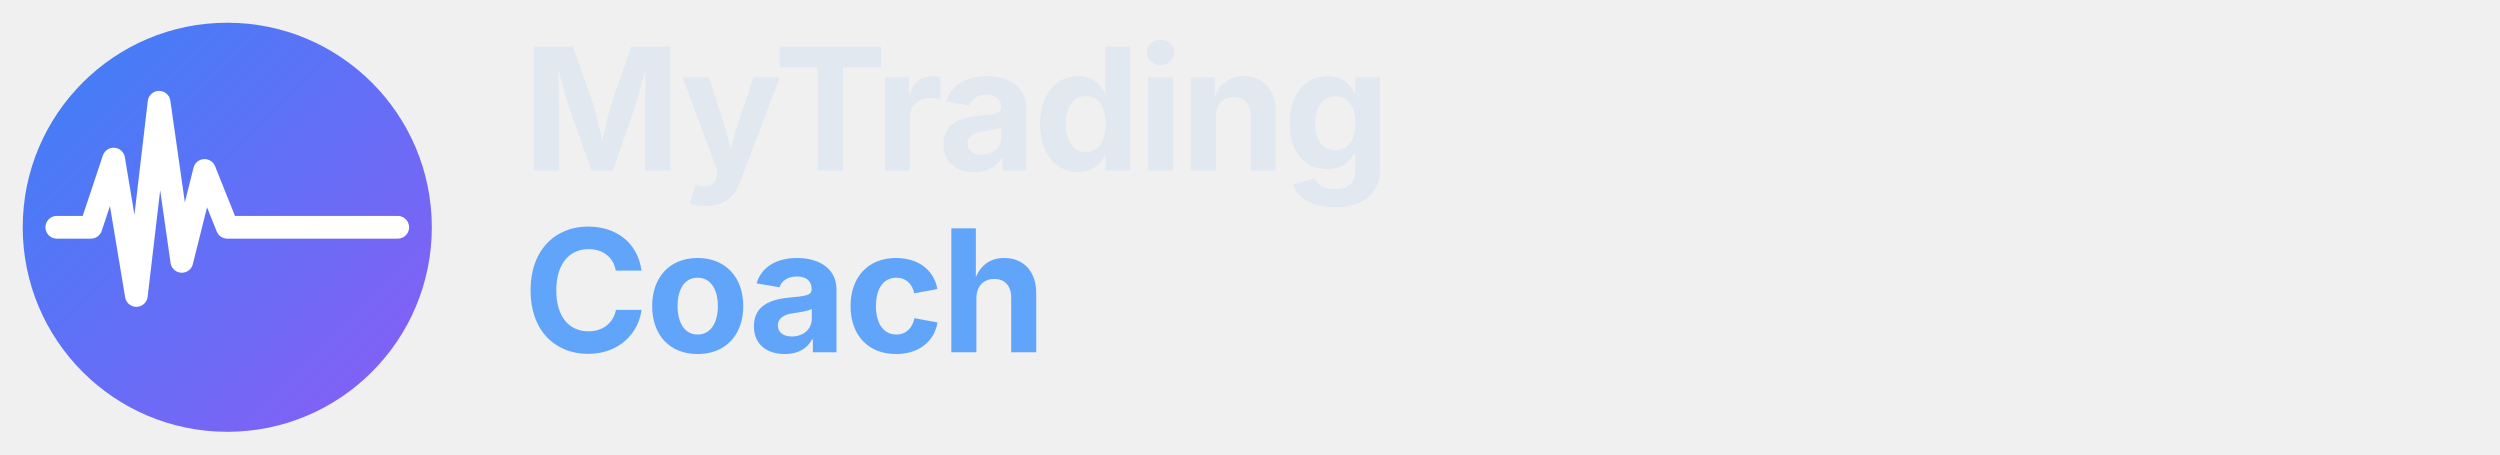
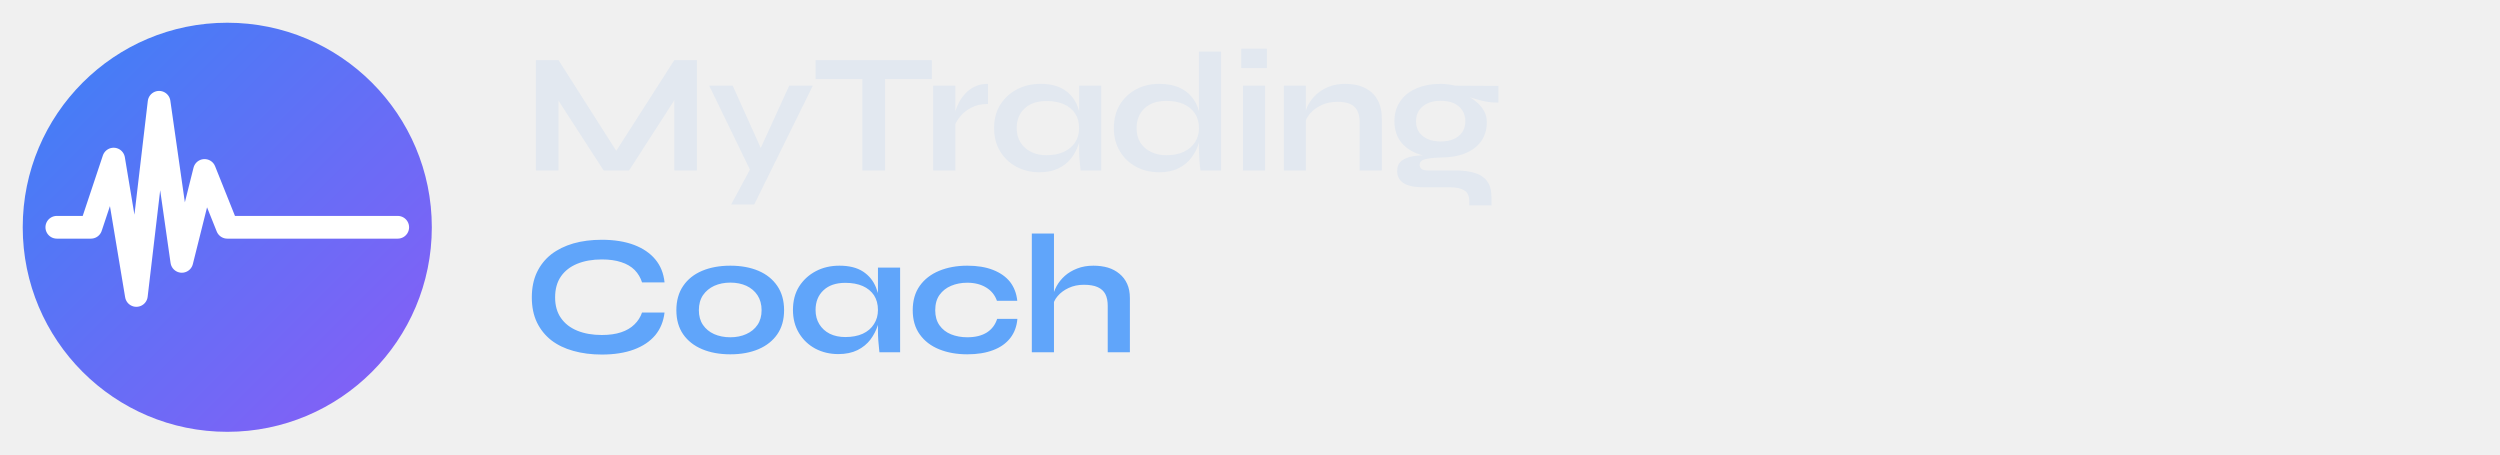
<svg xmlns="http://www.w3.org/2000/svg" viewBox="0 0 220 40" width="220" height="40">
  <defs>
    <linearGradient id="g" x1="0%" y1="0%" x2="100%" y2="100%">
      <stop offset="0%" stop-color="#3b82f6" />
      <stop offset="100%" stop-color="#8b5cf6" />
    </linearGradient>
  </defs>
  <circle cx="20" cy="20" r="18" fill="url(#g)" />
  <polyline points="5,20 8,20 10,14 12,26 14,9 16,23 18,15 20,20 35,20" fill="none" stroke="white" stroke-width="2" stroke-linecap="round" stroke-linejoin="round" />
-   <text x="46" y="15" font-family="'Syne', -apple-system, sans-serif" font-size="15" font-weight="700" letter-spacing="-0.3" fill="#e2e8f0">MyTrading</text>
-   <text x="46" y="31" font-family="'Syne', -apple-system, sans-serif" font-size="15" font-weight="700" letter-spacing="-0.3" fill="#60a5fa">Coach</text>
+   <path fill="#e2e8f0" d="M54.7 14.01H53.76L59.34 5.29H61.33V15H59.34V7.95L59.81 8.09L55.36 15H53.12L48.67 8.12L49.15 7.98V15H47.16V5.29H49.15ZM62.41 7.54H64.48L67.7 14.7L66.03 15ZM71.53 7.54 66.37 18H64.34L66.55 13.89L69.45 7.54ZM71.77 5.29H82V6.96H71.77ZM75.89 6.75H77.89V15H75.89ZM82.12 7.54H84.07V15H82.12ZM86.94 9.15Q86.09 9.15 85.48 9.47Q84.86 9.79 84.49 10.26Q84.11 10.73 83.97 11.16L83.95 10.34Q83.97 10.16 84.07 9.8Q84.17 9.45 84.38 9.04Q84.59 8.62 84.94 8.24Q85.28 7.86 85.78 7.62Q86.28 7.38 86.94 7.38ZM91.47 15.16Q90.36 15.16 89.45 14.68Q88.54 14.19 88.01 13.31Q87.48 12.44 87.48 11.28Q87.48 10.09 88.02 9.22Q88.56 8.36 89.48 7.87Q90.4 7.38 91.57 7.38Q92.86 7.38 93.65 7.9Q94.44 8.41 94.8 9.3Q95.16 10.19 95.16 11.28Q95.16 11.94 94.94 12.62Q94.73 13.3 94.3 13.88Q93.87 14.46 93.16 14.81Q92.45 15.16 91.47 15.16ZM92.09 13.66Q92.98 13.66 93.62 13.36Q94.27 13.06 94.62 12.52Q94.96 11.98 94.96 11.28Q94.96 10.52 94.61 9.98Q94.25 9.45 93.62 9.17Q92.98 8.89 92.09 8.89Q90.85 8.89 90.16 9.55Q89.47 10.2 89.47 11.28Q89.47 12 89.8 12.53Q90.13 13.06 90.72 13.36Q91.31 13.66 92.09 13.66ZM94.96 7.54H96.91V15H95.09Q95.09 15 95.06 14.71Q95.02 14.41 94.99 13.96Q94.96 13.52 94.96 13.08ZM102.01 15.16Q100.89 15.16 99.98 14.68Q99.07 14.19 98.55 13.31Q98.02 12.44 98.02 11.28Q98.02 10.09 98.54 9.22Q99.06 8.36 99.96 7.87Q100.86 7.38 102.01 7.38Q103.02 7.38 103.72 7.68Q104.42 7.98 104.86 8.51Q105.3 9.04 105.5 9.75Q105.7 10.46 105.7 11.28Q105.7 11.94 105.49 12.62Q105.28 13.3 104.84 13.88Q104.41 14.46 103.7 14.81Q103 15.16 102.01 15.16ZM102.64 13.66Q103.53 13.66 104.17 13.36Q104.81 13.06 105.16 12.52Q105.51 11.98 105.51 11.28Q105.51 10.52 105.15 9.98Q104.8 9.45 104.16 9.16Q103.53 8.88 102.64 8.88Q101.4 8.88 100.71 9.54Q100.02 10.2 100.02 11.28Q100.02 12 100.34 12.53Q100.67 13.06 101.27 13.36Q101.86 13.66 102.64 13.66ZM105.51 4.54H107.45V15H105.64Q105.59 14.65 105.55 14.11Q105.51 13.56 105.51 13.08ZM111.49 4.28V5.99H109.23V4.28ZM109.38 7.54H111.33V15H109.38ZM112.98 7.54H114.92V15H112.98ZM118.39 7.38Q119.08 7.38 119.66 7.56Q120.25 7.74 120.69 8.12Q121.12 8.49 121.36 9.07Q121.6 9.64 121.6 10.44V15H119.65V10.79Q119.65 9.84 119.19 9.4Q118.73 8.96 117.7 8.96Q116.92 8.96 116.29 9.25Q115.66 9.55 115.27 10.01Q114.88 10.47 114.82 10.96L114.81 10.2Q114.88 9.68 115.15 9.18Q115.42 8.69 115.88 8.27Q116.34 7.86 116.97 7.62Q117.59 7.38 118.39 7.38ZM126.79 13.86Q125.58 13.86 124.65 13.49Q123.73 13.12 123.22 12.41Q122.71 11.69 122.71 10.66Q122.71 9.66 123.21 8.93Q123.7 8.19 124.62 7.79Q125.55 7.38 126.79 7.38Q127.14 7.38 127.46 7.43Q127.78 7.47 128.09 7.54L131.86 7.56V9.03Q131.09 9.04 130.31 8.84Q129.52 8.64 128.92 8.4L128.88 8.29Q129.38 8.54 129.83 8.89Q130.28 9.24 130.56 9.7Q130.84 10.16 130.84 10.75Q130.84 11.73 130.34 12.43Q129.85 13.12 128.94 13.49Q128.03 13.86 126.79 13.86ZM129.3 18.07V17.71Q129.3 17.02 128.85 16.75Q128.41 16.48 127.64 16.48H125.32Q124.64 16.48 124.19 16.38Q123.73 16.27 123.46 16.08Q123.19 15.88 123.07 15.62Q122.95 15.36 122.95 15.06Q122.95 14.46 123.34 14.15Q123.73 13.85 124.39 13.74Q125.05 13.63 125.84 13.7L126.79 13.86Q125.84 13.89 125.39 14.02Q124.93 14.14 124.93 14.52Q124.93 14.74 125.11 14.87Q125.29 15 125.62 15H128.06Q129.07 15 129.78 15.22Q130.5 15.44 130.87 15.95Q131.25 16.47 131.25 17.37V18.07ZM126.79 12.45Q127.44 12.45 127.92 12.24Q128.41 12.03 128.68 11.63Q128.95 11.23 128.95 10.68Q128.95 10.11 128.68 9.71Q128.41 9.3 127.93 9.08Q127.45 8.87 126.79 8.87Q126.14 8.87 125.65 9.08Q125.16 9.3 124.88 9.71Q124.61 10.11 124.61 10.68Q124.61 11.23 124.88 11.63Q125.16 12.03 125.64 12.24Q126.13 12.45 126.79 12.45Z" />
+   <path fill="#60a5fa" d="M58.48 27.5Q58.34 28.68 57.66 29.5Q56.97 30.32 55.78 30.76Q54.59 31.2 52.96 31.2Q51.59 31.2 50.46 30.88Q49.33 30.57 48.51 29.94Q47.7 29.3 47.25 28.37Q46.8 27.43 46.8 26.17Q46.8 24.91 47.25 23.96Q47.7 23.02 48.51 22.38Q49.33 21.75 50.46 21.42Q51.59 21.1 52.96 21.1Q54.59 21.1 55.79 21.55Q56.98 22 57.67 22.83Q58.36 23.66 58.48 24.85H56.5Q56.3 24.22 55.85 23.76Q55.39 23.3 54.67 23.07Q53.95 22.83 52.96 22.83Q51.73 22.83 50.8 23.21Q49.87 23.59 49.36 24.33Q48.85 25.07 48.85 26.17Q48.85 27.25 49.36 27.98Q49.87 28.72 50.8 29.1Q51.73 29.48 52.96 29.48Q53.95 29.48 54.66 29.24Q55.38 29 55.83 28.55Q56.29 28.11 56.5 27.5ZM64.27 31.18Q62.86 31.18 61.79 30.73Q60.72 30.28 60.12 29.42Q59.52 28.55 59.52 27.3Q59.52 26.04 60.12 25.16Q60.72 24.28 61.79 23.83Q62.86 23.38 64.27 23.38Q65.68 23.38 66.74 23.83Q67.8 24.28 68.4 25.16Q69 26.04 69 27.3Q69 28.55 68.4 29.42Q67.8 30.28 66.74 30.73Q65.68 31.18 64.27 31.18ZM64.27 29.68Q65.05 29.68 65.67 29.4Q66.3 29.12 66.66 28.59Q67.02 28.06 67.02 27.3Q67.02 26.53 66.66 25.98Q66.3 25.44 65.68 25.15Q65.06 24.87 64.27 24.87Q63.49 24.87 62.86 25.15Q62.23 25.44 61.86 25.98Q61.5 26.52 61.5 27.3Q61.5 28.06 61.86 28.59Q62.22 29.12 62.84 29.4Q63.48 29.68 64.27 29.68ZM73.77 31.16Q72.66 31.16 71.75 30.68Q70.84 30.19 70.31 29.31Q69.78 28.43 69.78 27.28Q69.78 26.09 70.31 25.23Q70.86 24.36 71.78 23.87Q72.7 23.38 73.87 23.38Q75.16 23.38 75.95 23.9Q76.73 24.41 77.09 25.3Q77.45 26.19 77.45 27.28Q77.45 27.94 77.25 28.62Q77.03 29.3 76.6 29.88Q76.16 30.46 75.46 30.81Q74.75 31.16 73.77 31.16ZM74.39 29.66Q75.28 29.66 75.92 29.37Q76.57 29.07 76.91 28.52Q77.26 27.98 77.26 27.28Q77.26 26.52 76.91 25.98Q76.55 25.45 75.92 25.17Q75.28 24.89 74.39 24.89Q73.15 24.89 72.46 25.55Q71.77 26.2 71.77 27.28Q71.77 28 72.1 28.53Q72.43 29.07 73.02 29.37Q73.61 29.66 74.39 29.66ZM77.26 23.55H79.21V31H77.39Q77.39 31 77.36 30.71Q77.32 30.41 77.29 29.96Q77.26 29.52 77.26 29.08ZM89.53 28.06Q89.45 29.04 88.91 29.74Q88.36 30.45 87.4 30.81Q86.44 31.18 85.12 31.18Q83.74 31.18 82.65 30.74Q81.56 30.3 80.94 29.43Q80.32 28.57 80.32 27.3Q80.32 26.02 80.94 25.15Q81.56 24.28 82.65 23.83Q83.74 23.38 85.12 23.38Q86.44 23.38 87.38 23.75Q88.33 24.12 88.88 24.8Q89.42 25.5 89.52 26.47H87.73Q87.47 25.72 86.78 25.3Q86.09 24.88 85.12 24.88Q84.34 24.88 83.7 25.15Q83.06 25.42 82.68 25.95Q82.3 26.48 82.3 27.3Q82.3 28.09 82.67 28.62Q83.05 29.16 83.69 29.42Q84.34 29.68 85.12 29.68Q86.17 29.68 86.84 29.26Q87.5 28.84 87.75 28.06ZM97.48 31V26.91Q97.48 26.29 97.27 25.88Q97.06 25.48 96.6 25.27Q96.14 25.06 95.38 25.06Q94.64 25.06 94.04 25.34Q93.44 25.62 93.07 26.06Q92.69 26.5 92.65 27L92.63 26.17Q92.71 25.68 92.98 25.18Q93.25 24.69 93.7 24.28Q94.15 23.88 94.79 23.63Q95.42 23.38 96.22 23.38Q96.91 23.38 97.5 23.55Q98.08 23.73 98.51 24.09Q98.95 24.45 99.19 24.98Q99.43 25.51 99.43 26.23V31ZM90.8 31V20.55H92.75V31Z" />
</svg>
